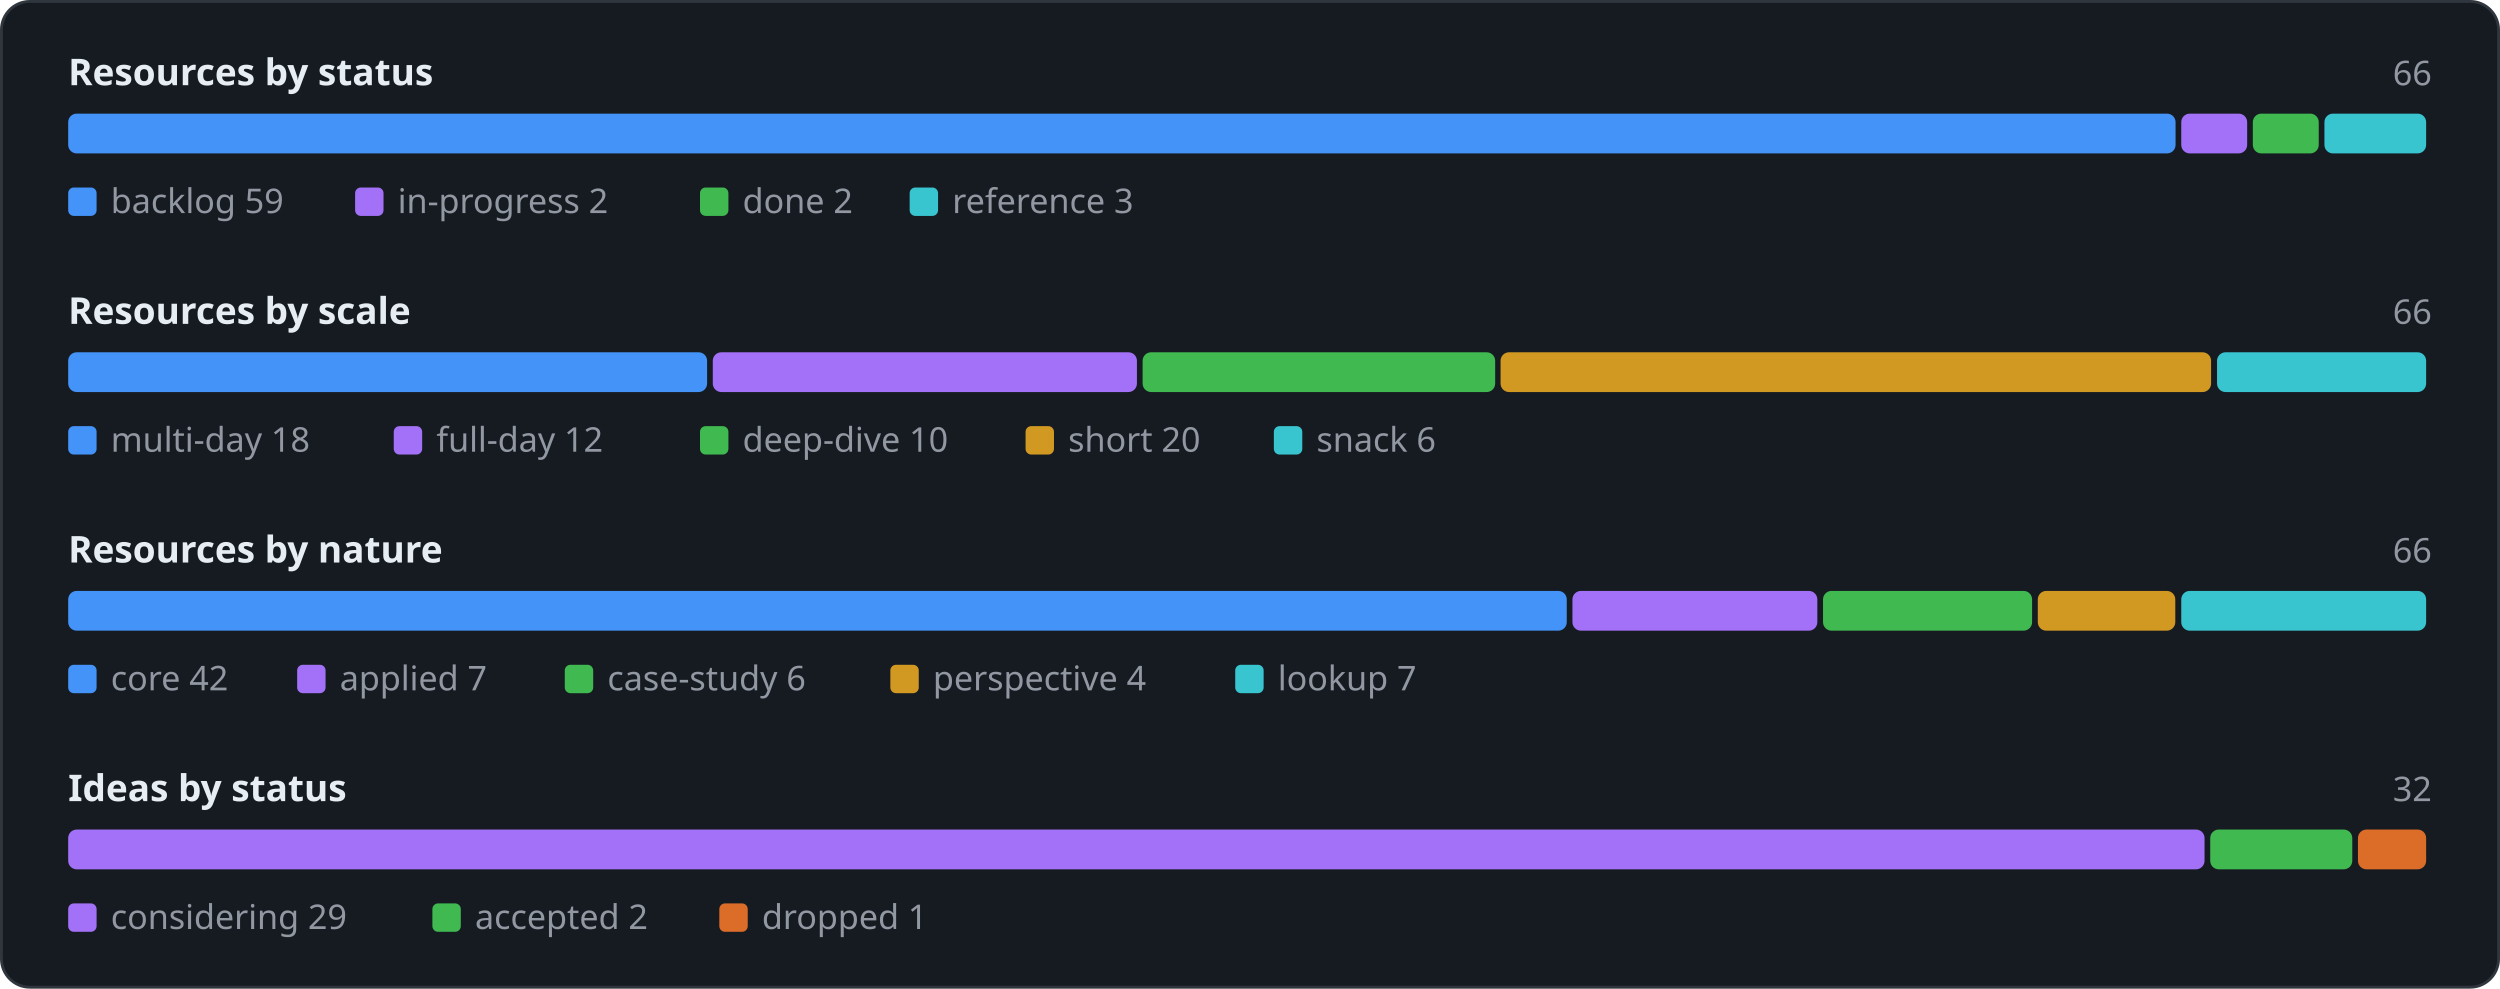
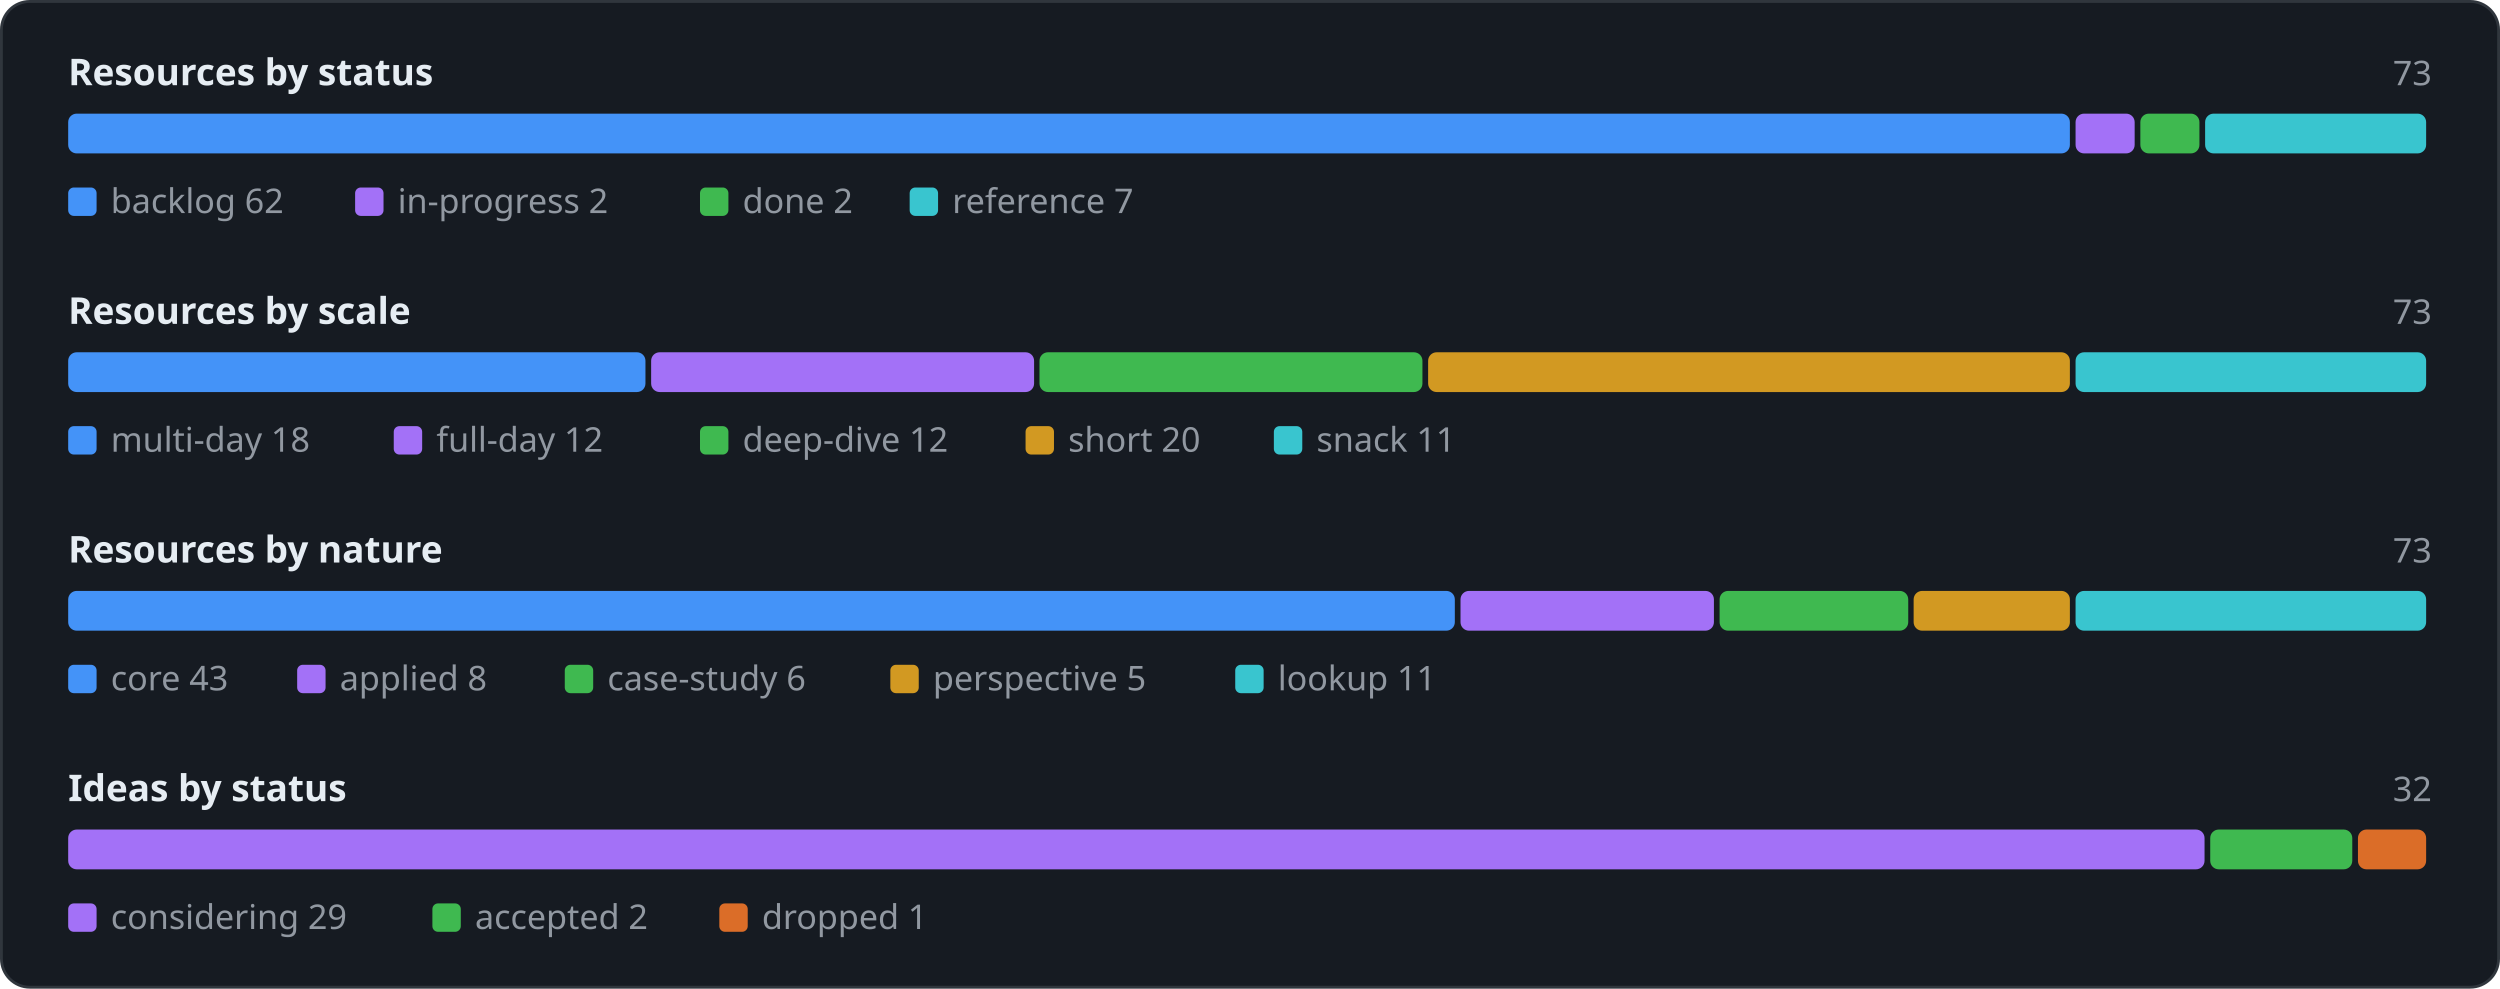
<svg xmlns="http://www.w3.org/2000/svg" width="880" height="348" viewBox="0 0 880 348" font-family="-apple-system, BlinkMacSystemFont, 'Segoe UI', 'Noto Sans', Helvetica, Arial, sans-serif">
  <rect x="0.5" y="0.5" width="879" height="347" rx="10" fill="#161b22" stroke="#30363d" />
  <text x="24" y="30" fill="#e6edf3" font-size="13" font-weight="600" text-anchor="start">Resources by status</text>
-   <text x="856" y="30" fill="#9198a1" font-size="12" font-weight="400" text-anchor="end">66</text>
-   <rect x="24.0" y="40" width="741.8" height="14" rx="3" fill="#4493f8" />
-   <rect x="767.8" y="40" width="23.2" height="14" rx="3" fill="#a371f7" />
-   <rect x="793.0" y="40" width="23.2" height="14" rx="3" fill="#3fb950" />
-   <rect x="818.2" y="40" width="35.8" height="14" rx="3" fill="#39c5cf" />
+   <text x="856" y="30" fill="#9198a1" font-size="12" font-weight="400" text-anchor="end">73</text>
+   <rect x="24.0" y="40" width="704.6" height="14" rx="3" fill="#4493f8" />
+   <rect x="730.6" y="40" width="20.8" height="14" rx="3" fill="#a371f7" />
+   <rect x="753.4" y="40" width="20.8" height="14" rx="3" fill="#3fb950" />
+   <rect x="776.2" y="40" width="77.8" height="14" rx="3" fill="#39c5cf" />
  <rect x="24" y="66" width="10" height="10" rx="2" fill="#4493f8" />
-   <text x="39" y="75" fill="#9198a1" font-size="12" font-weight="400" text-anchor="start">backlog 59</text>
+   <text x="39" y="75" fill="#9198a1" font-size="12" font-weight="400" text-anchor="start">backlog 62</text>
  <rect x="125" y="66" width="10" height="10" rx="2" fill="#a371f7" />
  <text x="140" y="75" fill="#9198a1" font-size="12" font-weight="400" text-anchor="start">in-progress 2</text>
  <rect x="246.4" y="66" width="10" height="10" rx="2" fill="#3fb950" />
  <text x="261.4" y="75" fill="#9198a1" font-size="12" font-weight="400" text-anchor="start">done 2</text>
  <rect x="320.2" y="66" width="10" height="10" rx="2" fill="#39c5cf" />
-   <text x="335.2" y="75" fill="#9198a1" font-size="12" font-weight="400" text-anchor="start">reference 3</text>
+   <text x="335.2" y="75" fill="#9198a1" font-size="12" font-weight="400" text-anchor="start">reference 7</text>
  <text x="24" y="114" fill="#e6edf3" font-size="13" font-weight="600" text-anchor="start">Resources by scale</text>
-   <text x="856" y="114" fill="#9198a1" font-size="12" font-weight="400" text-anchor="end">66</text>
-   <rect x="24.0" y="124" width="224.9" height="14" rx="3" fill="#4493f8" />
-   <rect x="250.9" y="124" width="149.3" height="14" rx="3" fill="#a371f7" />
-   <rect x="402.2" y="124" width="124.1" height="14" rx="3" fill="#3fb950" />
-   <rect x="528.2" y="124" width="250.1" height="14" rx="3" fill="#d29922" />
-   <rect x="780.4" y="124" width="73.6" height="14" rx="3" fill="#39c5cf" />
+   <text x="856" y="114" fill="#9198a1" font-size="12" font-weight="400" text-anchor="end">73</text>
+   <rect x="24.0" y="124" width="203.2" height="14" rx="3" fill="#4493f8" />
+   <rect x="229.2" y="124" width="134.8" height="14" rx="3" fill="#a371f7" />
+   <rect x="365.9" y="124" width="134.8" height="14" rx="3" fill="#3fb950" />
+   <rect x="502.7" y="124" width="225.9" height="14" rx="3" fill="#d29922" />
+   <rect x="730.6" y="124" width="123.4" height="14" rx="3" fill="#39c5cf" />
  <rect x="24" y="150" width="10" height="10" rx="2" fill="#4493f8" />
  <text x="39" y="159" fill="#9198a1" font-size="12" font-weight="400" text-anchor="start">multi-day 18</text>
  <rect x="138.6" y="150" width="10" height="10" rx="2" fill="#a371f7" />
  <text x="153.6" y="159" fill="#9198a1" font-size="12" font-weight="400" text-anchor="start">full-day 12</text>
  <rect x="246.4" y="150" width="10" height="10" rx="2" fill="#3fb950" />
-   <text x="261.4" y="159" fill="#9198a1" font-size="12" font-weight="400" text-anchor="start">deep-dive 10</text>
+   <text x="261.4" y="159" fill="#9198a1" font-size="12" font-weight="400" text-anchor="start">deep-dive 12</text>
  <rect x="361" y="150" width="10" height="10" rx="2" fill="#d29922" />
  <text x="376" y="159" fill="#9198a1" font-size="12" font-weight="400" text-anchor="start">short 20</text>
  <rect x="448.4" y="150" width="10" height="10" rx="2" fill="#39c5cf" />
-   <text x="463.4" y="159" fill="#9198a1" font-size="12" font-weight="400" text-anchor="start">snack 6</text>
+   <text x="463.4" y="159" fill="#9198a1" font-size="12" font-weight="400" text-anchor="start">snack 11</text>
  <text x="24" y="198" fill="#e6edf3" font-size="13" font-weight="600" text-anchor="start">Resources by nature</text>
-   <text x="856" y="198" fill="#9198a1" font-size="12" font-weight="400" text-anchor="end">66</text>
-   <rect x="24.0" y="208" width="527.5" height="14" rx="3" fill="#4493f8" />
-   <rect x="553.5" y="208" width="86.2" height="14" rx="3" fill="#a371f7" />
-   <rect x="641.7" y="208" width="73.6" height="14" rx="3" fill="#3fb950" />
-   <rect x="717.3" y="208" width="48.4" height="14" rx="3" fill="#d29922" />
-   <rect x="767.8" y="208" width="86.2" height="14" rx="3" fill="#39c5cf" />
+   <text x="856" y="198" fill="#9198a1" font-size="12" font-weight="400" text-anchor="end">73</text>
+   <rect x="24.0" y="208" width="488.1" height="14" rx="3" fill="#4493f8" />
+   <rect x="514.1" y="208" width="89.2" height="14" rx="3" fill="#a371f7" />
+   <rect x="605.3" y="208" width="66.4" height="14" rx="3" fill="#3fb950" />
+   <rect x="673.6" y="208" width="55" height="14" rx="3" fill="#d29922" />
+   <rect x="730.6" y="208" width="123.4" height="14" rx="3" fill="#39c5cf" />
  <rect x="24" y="234" width="10" height="10" rx="2" fill="#4493f8" />
-   <text x="39" y="243" fill="#9198a1" font-size="12" font-weight="400" text-anchor="start">core 42</text>
+   <text x="39" y="243" fill="#9198a1" font-size="12" font-weight="400" text-anchor="start">core 43</text>
  <rect x="104.6" y="234" width="10" height="10" rx="2" fill="#a371f7" />
-   <text x="119.6" y="243" fill="#9198a1" font-size="12" font-weight="400" text-anchor="start">applied 7</text>
+   <text x="119.6" y="243" fill="#9198a1" font-size="12" font-weight="400" text-anchor="start">applied 8</text>
  <rect x="198.8" y="234" width="10" height="10" rx="2" fill="#3fb950" />
  <text x="213.8" y="243" fill="#9198a1" font-size="12" font-weight="400" text-anchor="start">case-study 6</text>
  <rect x="313.4" y="234" width="10" height="10" rx="2" fill="#d29922" />
-   <text x="328.4" y="243" fill="#9198a1" font-size="12" font-weight="400" text-anchor="start">perspective 4</text>
+   <text x="328.4" y="243" fill="#9198a1" font-size="12" font-weight="400" text-anchor="start">perspective 5</text>
  <rect x="434.8" y="234" width="10" height="10" rx="2" fill="#39c5cf" />
-   <text x="449.8" y="243" fill="#9198a1" font-size="12" font-weight="400" text-anchor="start">lookup 7</text>
+   <text x="449.8" y="243" fill="#9198a1" font-size="12" font-weight="400" text-anchor="start">lookup 11</text>
  <text x="24" y="282" fill="#e6edf3" font-size="13" font-weight="600" text-anchor="start">Ideas by status</text>
  <text x="856" y="282" fill="#9198a1" font-size="12" font-weight="400" text-anchor="end">32</text>
  <rect x="24.0" y="292" width="752" height="14" rx="3" fill="#a371f7" />
  <rect x="778.0" y="292" width="50" height="14" rx="3" fill="#3fb950" />
  <rect x="830.0" y="292" width="24" height="14" rx="3" fill="#db6d28" />
  <rect x="24" y="318" width="10" height="10" rx="2" fill="#a371f7" />
  <text x="39" y="327" fill="#9198a1" font-size="12" font-weight="400" text-anchor="start">considering 29</text>
  <rect x="152.2" y="318" width="10" height="10" rx="2" fill="#3fb950" />
  <text x="167.2" y="327" fill="#9198a1" font-size="12" font-weight="400" text-anchor="start">accepted 2</text>
  <rect x="253.2" y="318" width="10" height="10" rx="2" fill="#db6d28" />
  <text x="268.2" y="327" fill="#9198a1" font-size="12" font-weight="400" text-anchor="start">dropped 1</text>
</svg>
